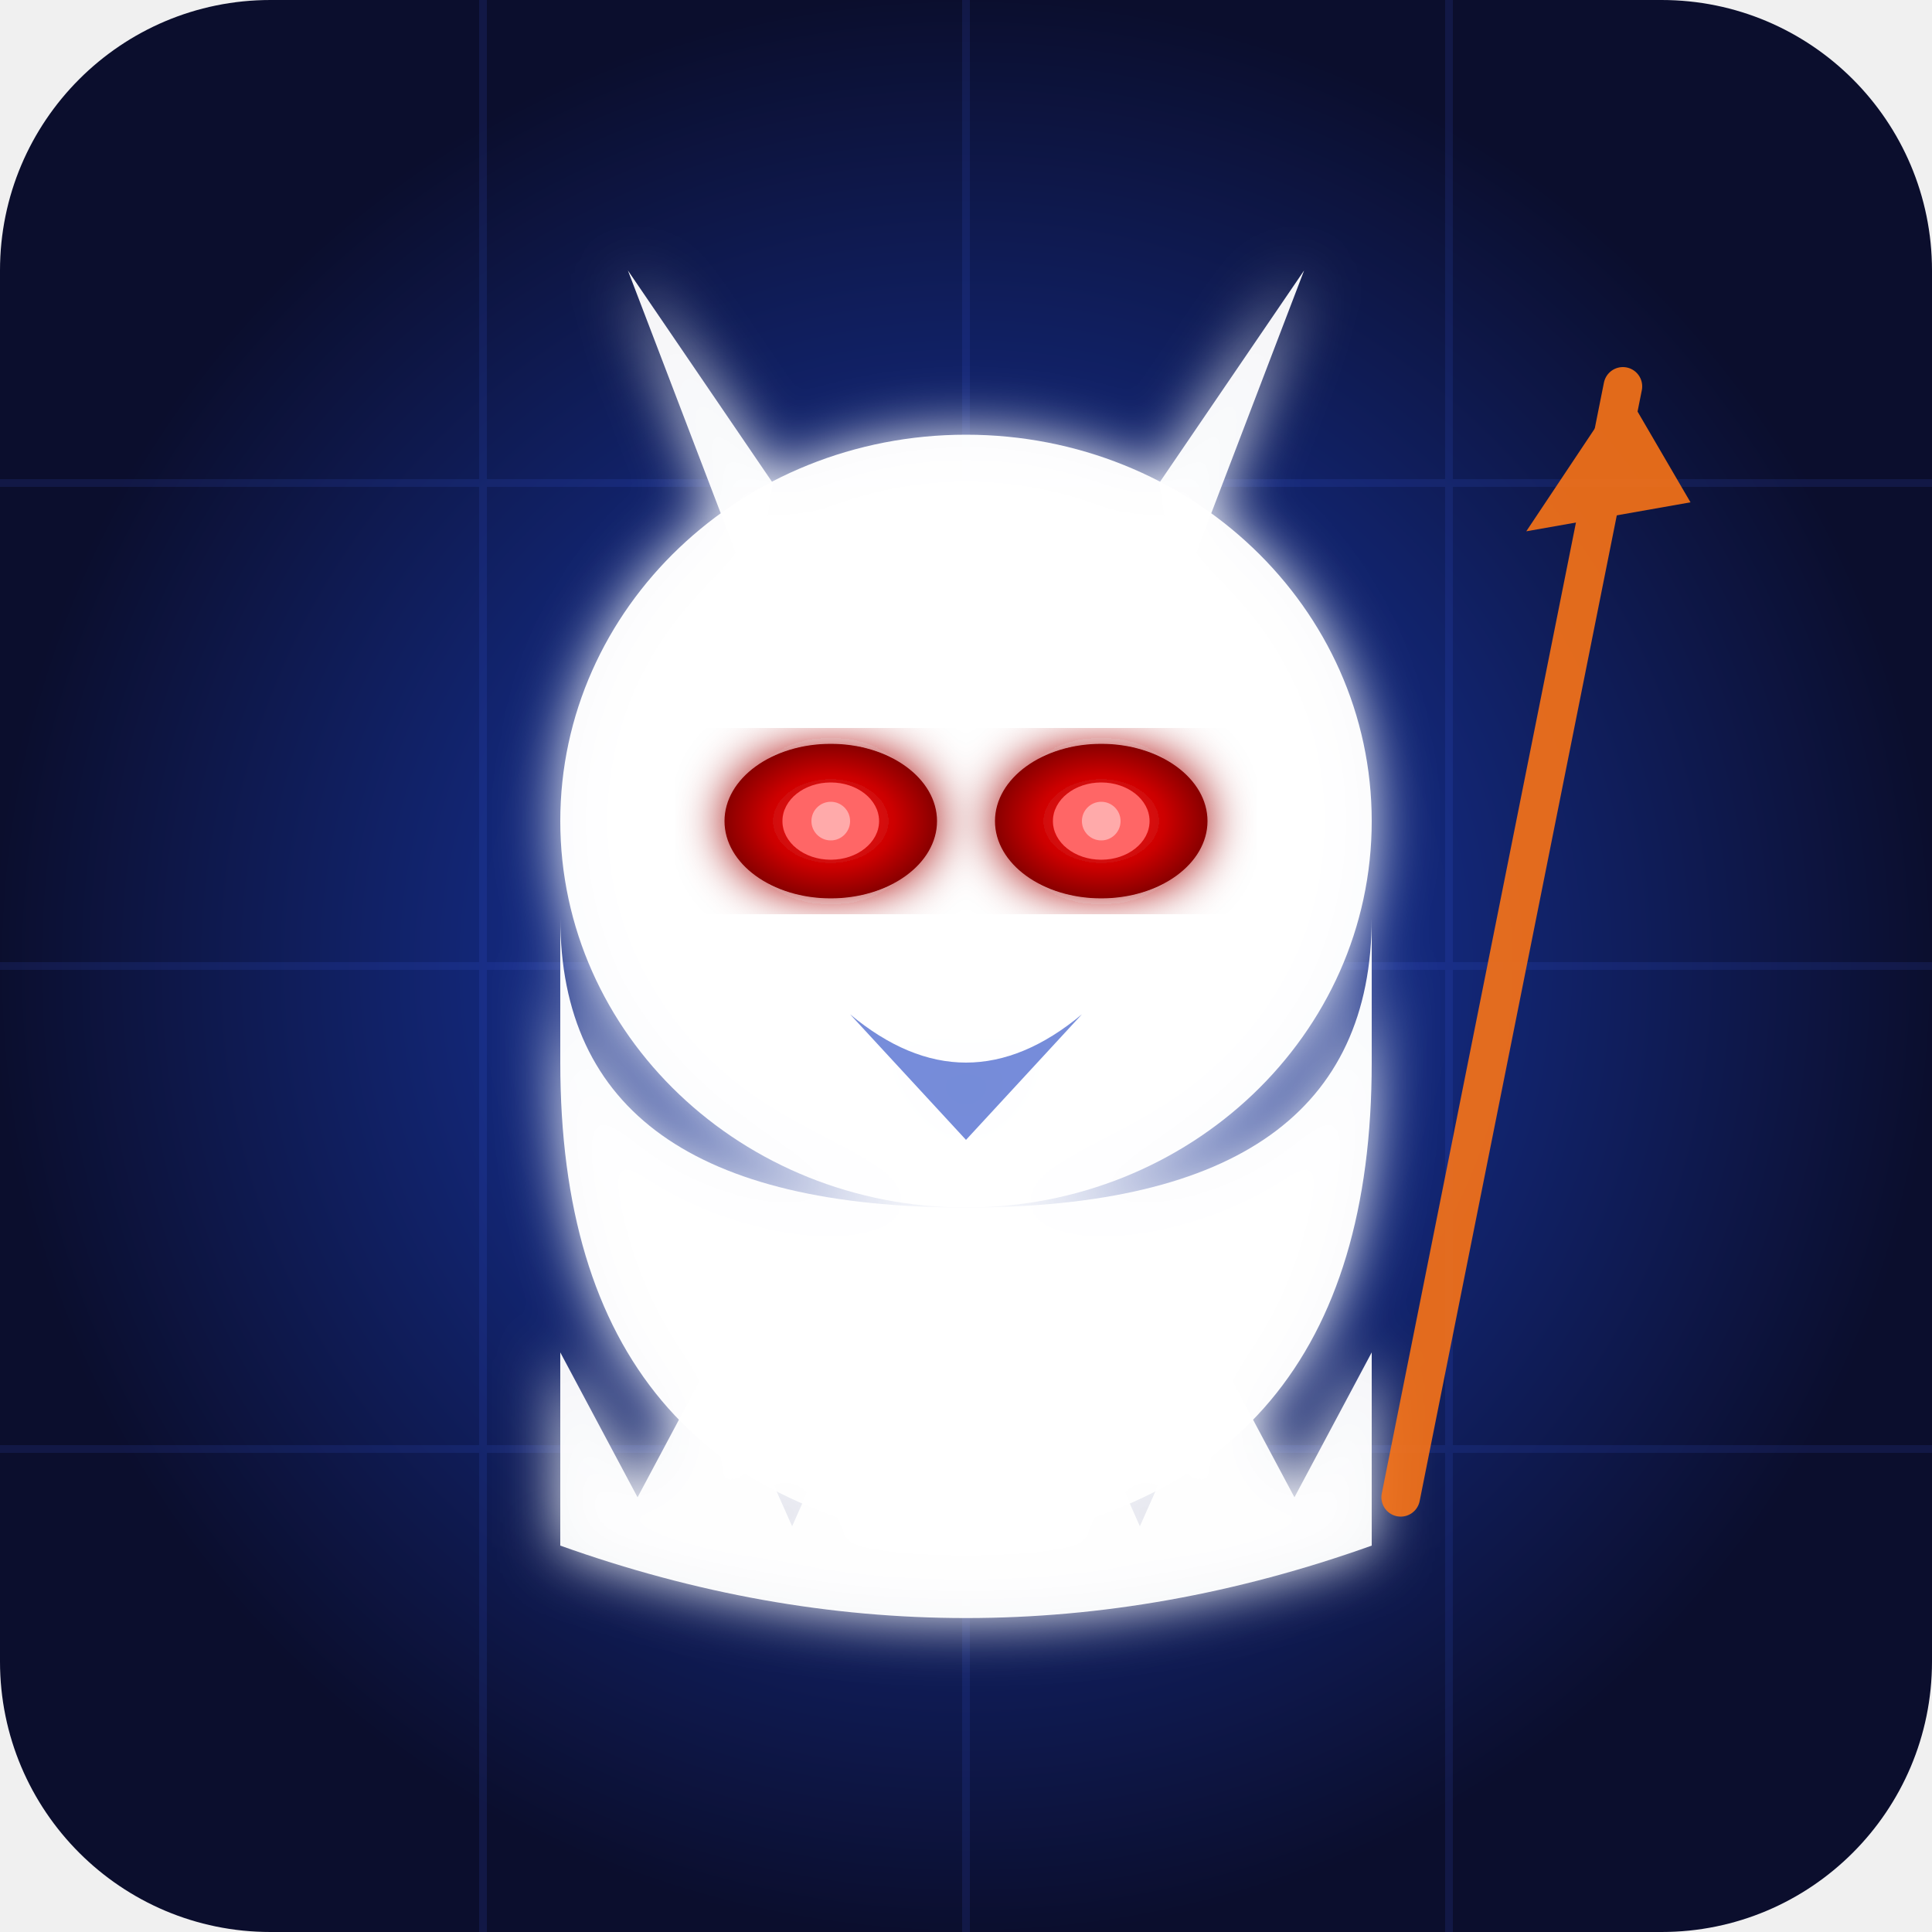
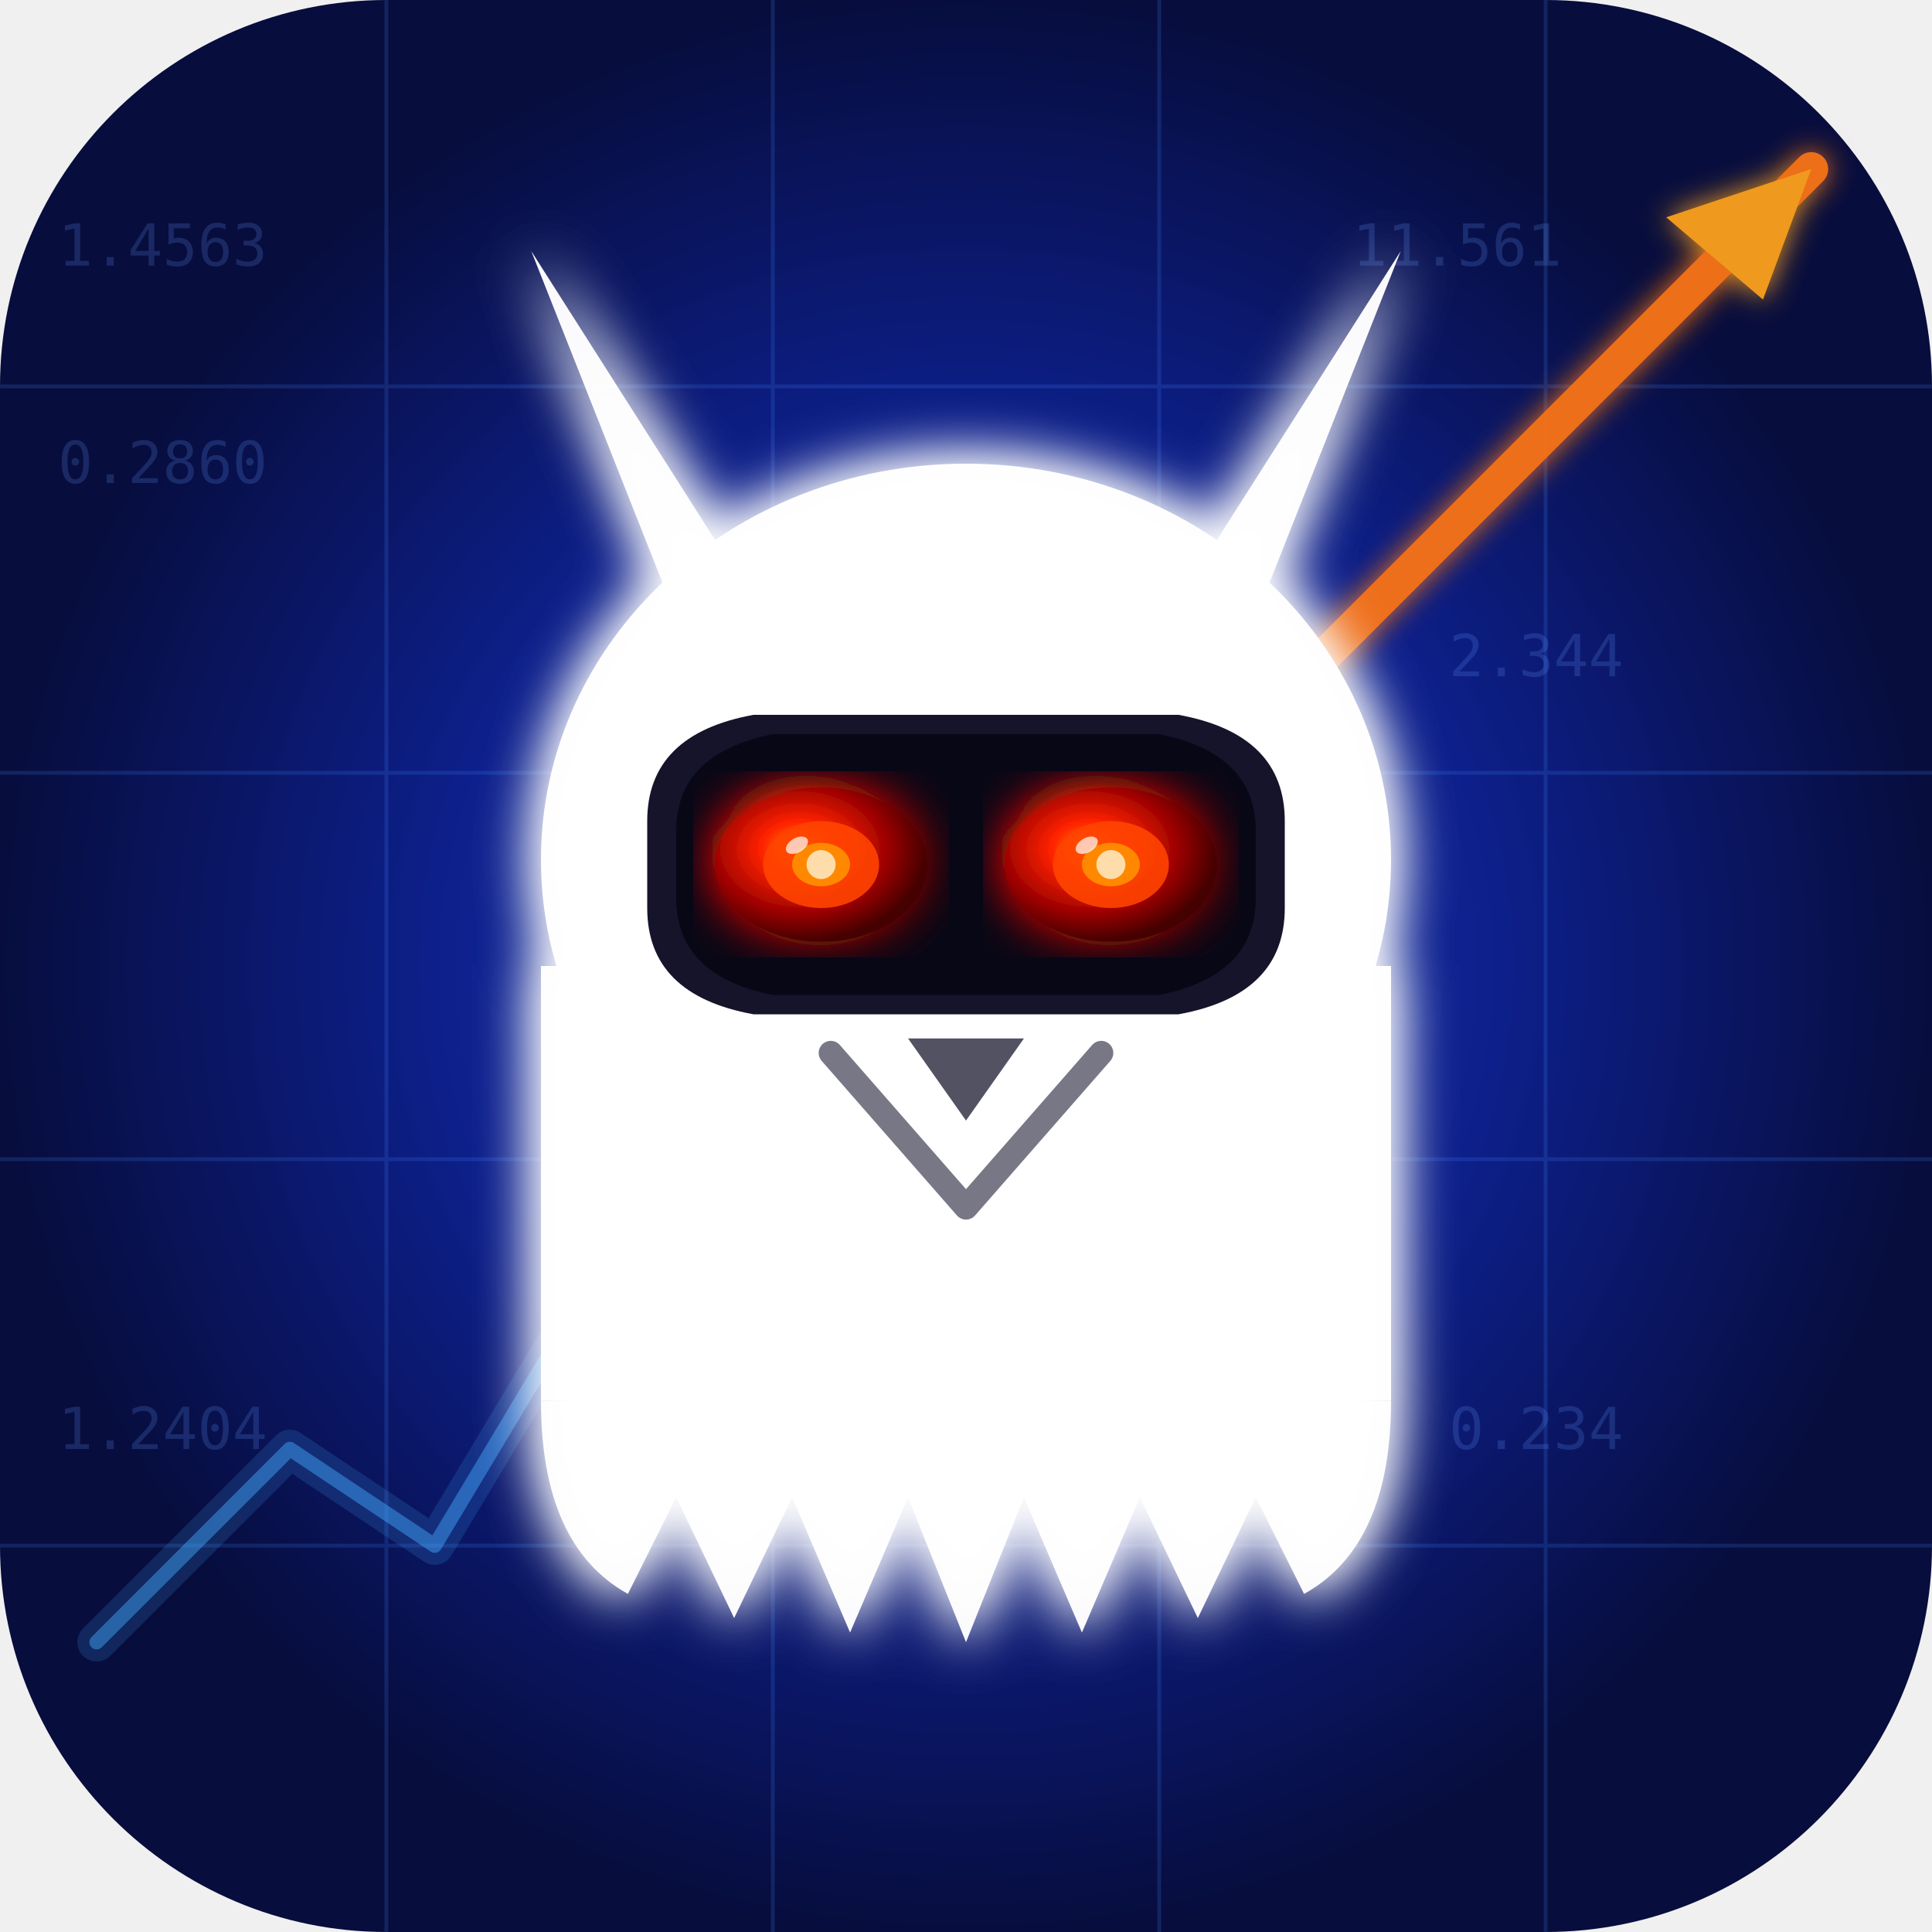
- <svg xmlns="http://www.w3.org/2000/svg" viewBox="0 0 200 200">
+ <svg xmlns="http://www.w3.org/2000/svg" viewBox="0 0 400 400">
  <defs>
-     <radialGradient id="bgGrad" cx="50%" cy="50%" r="50%">
+     <radialGradient id="bg" cx="50%" cy="50%" r="50%">
      <stop offset="0%" stop-color="#1a3fbf" />
-       <stop offset="100%" stop-color="#0b0e2d" />
+       <stop offset="55%" stop-color="#0d1f8a" />
+       <stop offset="100%" stop-color="#070d3d" />
    </radialGradient>
-     <radialGradient id="eyeGlow" cx="50%" cy="50%" r="50%">
-       <stop offset="0%" stop-color="#ff4444" />
-       <stop offset="60%" stop-color="#cc0000" />
-       <stop offset="100%" stop-color="#880000" />
+     <radialGradient id="eyeL" cx="40%" cy="40%" r="60%">
+       <stop offset="0%" stop-color="#ff8800" />
+       <stop offset="30%" stop-color="#ff2200" />
+       <stop offset="70%" stop-color="#990000" />
+       <stop offset="100%" stop-color="#440000" />
    </radialGradient>
-     <filter id="glow">
-       <feGaussianBlur stdDeviation="3" result="blur" />
+     <radialGradient id="eyeR" cx="40%" cy="40%" r="60%">
+       <stop offset="0%" stop-color="#ff8800" />
+       <stop offset="30%" stop-color="#ff2200" />
+       <stop offset="70%" stop-color="#990000" />
+       <stop offset="100%" stop-color="#440000" />
+     </radialGradient>
+     <filter id="glowStrong">
+       <feGaussianBlur stdDeviation="6" result="b" />
      <feMerge>
-         <feMergeNode in="blur" />
+         <feMergeNode in="b" />
+         <feMergeNode in="b" />
        <feMergeNode in="SourceGraphic" />
      </feMerge>
    </filter>
-     <filter id="eyeFilter">
-       <feGaussianBlur stdDeviation="2.5" result="blur" />
+     <filter id="eyeGlow">
+       <feGaussianBlur stdDeviation="5" result="b" />
      <feMerge>
-         <feMergeNode in="blur" />
+         <feMergeNode in="b" />
+         <feMergeNode in="b" />
        <feMergeNode in="SourceGraphic" />
      </feMerge>
    </filter>
+     <filter id="softGlow">
+       <feGaussianBlur stdDeviation="3" result="b" />
+       <feMerge>
+         <feMergeNode in="b" />
+         <feMergeNode in="SourceGraphic" />
+       </feMerge>
+     </filter>
+     <clipPath id="roundClip">
+       <rect width="400" height="400" rx="80" ry="80" />
+     </clipPath>
  </defs>
-   <rect width="200" height="200" rx="28" fill="url(#bgGrad)" />
-   <g opacity="0.12" stroke="#4466ff" stroke-width="0.8">
-     <line x1="0" y1="50" x2="200" y2="50" />
-     <line x1="0" y1="100" x2="200" y2="100" />
-     <line x1="0" y1="150" x2="200" y2="150" />
-     <line x1="50" y1="0" x2="50" y2="200" />
-     <line x1="100" y1="0" x2="100" y2="200" />
-     <line x1="150" y1="0" x2="150" y2="200" />
+   <rect width="400" height="400" rx="80" fill="url(#bg)" />
+   <g clip-path="url(#roundClip)" opacity="0.18">
+     <line x1="0" y1="80" x2="400" y2="80" stroke="#4488ff" stroke-width="0.8" />
+     <line x1="0" y1="160" x2="400" y2="160" stroke="#4488ff" stroke-width="0.8" />
+     <line x1="0" y1="240" x2="400" y2="240" stroke="#4488ff" stroke-width="0.8" />
+     <line x1="0" y1="320" x2="400" y2="320" stroke="#4488ff" stroke-width="0.8" />
+     <line x1="80" y1="0" x2="80" y2="400" stroke="#4488ff" stroke-width="0.8" />
+     <line x1="160" y1="0" x2="160" y2="400" stroke="#4488ff" stroke-width="0.8" />
+     <line x1="240" y1="0" x2="240" y2="400" stroke="#4488ff" stroke-width="0.8" />
+     <line x1="320" y1="0" x2="320" y2="400" stroke="#4488ff" stroke-width="0.8" />
  </g>
-   <g filter="url(#glow)">
-     <path d="M78 62 L65 28 L80 50 Z" fill="white" opacity="0.95" />
-     <path d="M122 62 L135 28 L120 50 Z" fill="white" opacity="0.95" />
-     <ellipse cx="100" cy="85" rx="42" ry="40" fill="white" opacity="0.97" />
-     <path d="M58 110 Q58 155 100 160 Q142 155 142 110 L142 95 Q142 125 100 125 Q58 125 58 95 Z" fill="white" opacity="0.97" />
-     <path d="M58 140 L66 155 L74 140 L82 158 L90 140 L100 160 L110 140 L118 158 L126 140 L134 155 L142 140 L142 160 Q100 175 58 160 Z" fill="white" opacity="0.95" />
-     <path d="M88 105 L100 118 L112 105 Q100 115 88 105 Z" fill="#1a3fbf" opacity="0.6" />
+   <g clip-path="url(#roundClip)" opacity="0.2" fill="#6699ff" font-family="monospace" font-size="12">
+     <text x="12" y="55">1.4563</text>
+     <text x="12" y="100">0.2860</text>
+     <text x="280" y="55">11.561</text>
+     <text x="300" y="140">2.344</text>
+     <text x="12" y="300">1.2404</text>
+     <text x="300" y="300">0.234</text>
  </g>
-   <g filter="url(#eyeFilter)">
-     <ellipse cx="86" cy="85" rx="11" ry="8" fill="url(#eyeGlow)" />
-     <ellipse cx="86" cy="85" rx="5" ry="4" fill="#ff6666" />
-     <circle cx="86" cy="85" r="2" fill="#ffaaaa" />
-     <ellipse cx="114" cy="85" rx="11" ry="8" fill="url(#eyeGlow)" />
-     <ellipse cx="114" cy="85" rx="5" ry="4" fill="#ff6666" />
-     <circle cx="114" cy="85" r="2" fill="#ffaaaa" />
+   <g clip-path="url(#roundClip)" opacity="0.55">
+     <polyline points="20,340 60,300 90,320 120,270 150,290" fill="none" stroke="#44aaff" stroke-width="3" stroke-linecap="round" stroke-linejoin="round" />
+     <polyline points="20,340 60,300 90,320 120,270 150,290" fill="none" stroke="rgba(68,170,255,0.3)" stroke-width="8" stroke-linecap="round" stroke-linejoin="round" />
  </g>
-   <g opacity="0.9">
-     <line x1="145" y1="155" x2="168" y2="40" stroke="#f97316" stroke-width="4" stroke-linecap="round" />
-     <polygon points="168,40 158,55 175,52" fill="#f97316" />
+   <g filter="url(#softGlow)" opacity="0.95">
+     <line x1="245" y1="165" x2="375" y2="35" stroke="#f97316" stroke-width="7" stroke-linecap="round" />
+     <polygon points="375,35 345,45 365,62" fill="#f97316" />
+     <polygon points="375,35 345,45 365,62" fill="#fbbf24" opacity="0.6" />
  </g>
+   <g filter="url(#glowStrong)">
+     <path d="M148,148 L110,52 L152,118 Z" fill="white" opacity="0.97" />
+     <path d="M252,148 L290,52 L248,118 Z" fill="white" opacity="0.97" />
+     <ellipse cx="200" cy="178" rx="88" ry="82" fill="white" opacity="0.98" />
+     <rect x="112" y="200" width="176" height="90" fill="white" opacity="0.98" />
+     <path d="       M112,290       Q112,320 130,330       L140,310 L152,335       L164,310 L176,338       L188,310 L200,340       L212,310 L224,338       L236,310 L248,335       L260,310 L270,330       Q288,320 288,290       Z" fill="white" opacity="0.97" />
+   </g>
+   <path d="M134,170 Q134,152 156,148 L244,148 Q266,152 266,170 L266,188 Q266,206 244,210 L156,210 Q134,206 134,188 Z" fill="#0a0820" opacity="0.95" />
+   <path d="M140,172 Q140,156 160,152 L240,152 Q260,156 260,172 L260,186 Q260,202 240,206 L160,206 Q140,202 140,186 Z" fill="#050412" opacity="0.8" />
+   <g filter="url(#eyeGlow)">
+     <ellipse cx="170" cy="179" rx="22" ry="16" fill="url(#eyeL)" />
+     <ellipse cx="170" cy="179" rx="12" ry="9" fill="#ff4400" opacity="0.9" />
+     <ellipse cx="170" cy="179" rx="6" ry="4.5" fill="#ff8800" />
+     <circle cx="170" cy="179" r="3" fill="#ffddaa" />
+     <ellipse cx="165" cy="175" rx="2.5" ry="1.5" fill="white" opacity="0.7" transform="rotate(-30 165 175)" />
+   </g>
+   <g filter="url(#eyeGlow)">
+     <ellipse cx="230" cy="179" rx="22" ry="16" fill="url(#eyeR)" />
+     <ellipse cx="230" cy="179" rx="12" ry="9" fill="#ff4400" opacity="0.9" />
+     <ellipse cx="230" cy="179" rx="6" ry="4.5" fill="#ff8800" />
+     <circle cx="230" cy="179" r="3" fill="#ffddaa" />
+     <ellipse cx="225" cy="175" rx="2.5" ry="1.5" fill="white" opacity="0.7" transform="rotate(-30 225 175)" />
+   </g>
+   <path d="M188,215 L200,232 L212,215 Z" fill="#0a0820" opacity="0.7" />
+   <path d="M172,218 L200,250 L228,218" fill="none" stroke="#0a0820" stroke-width="5" stroke-linecap="round" stroke-linejoin="round" opacity="0.55" />
</svg>
